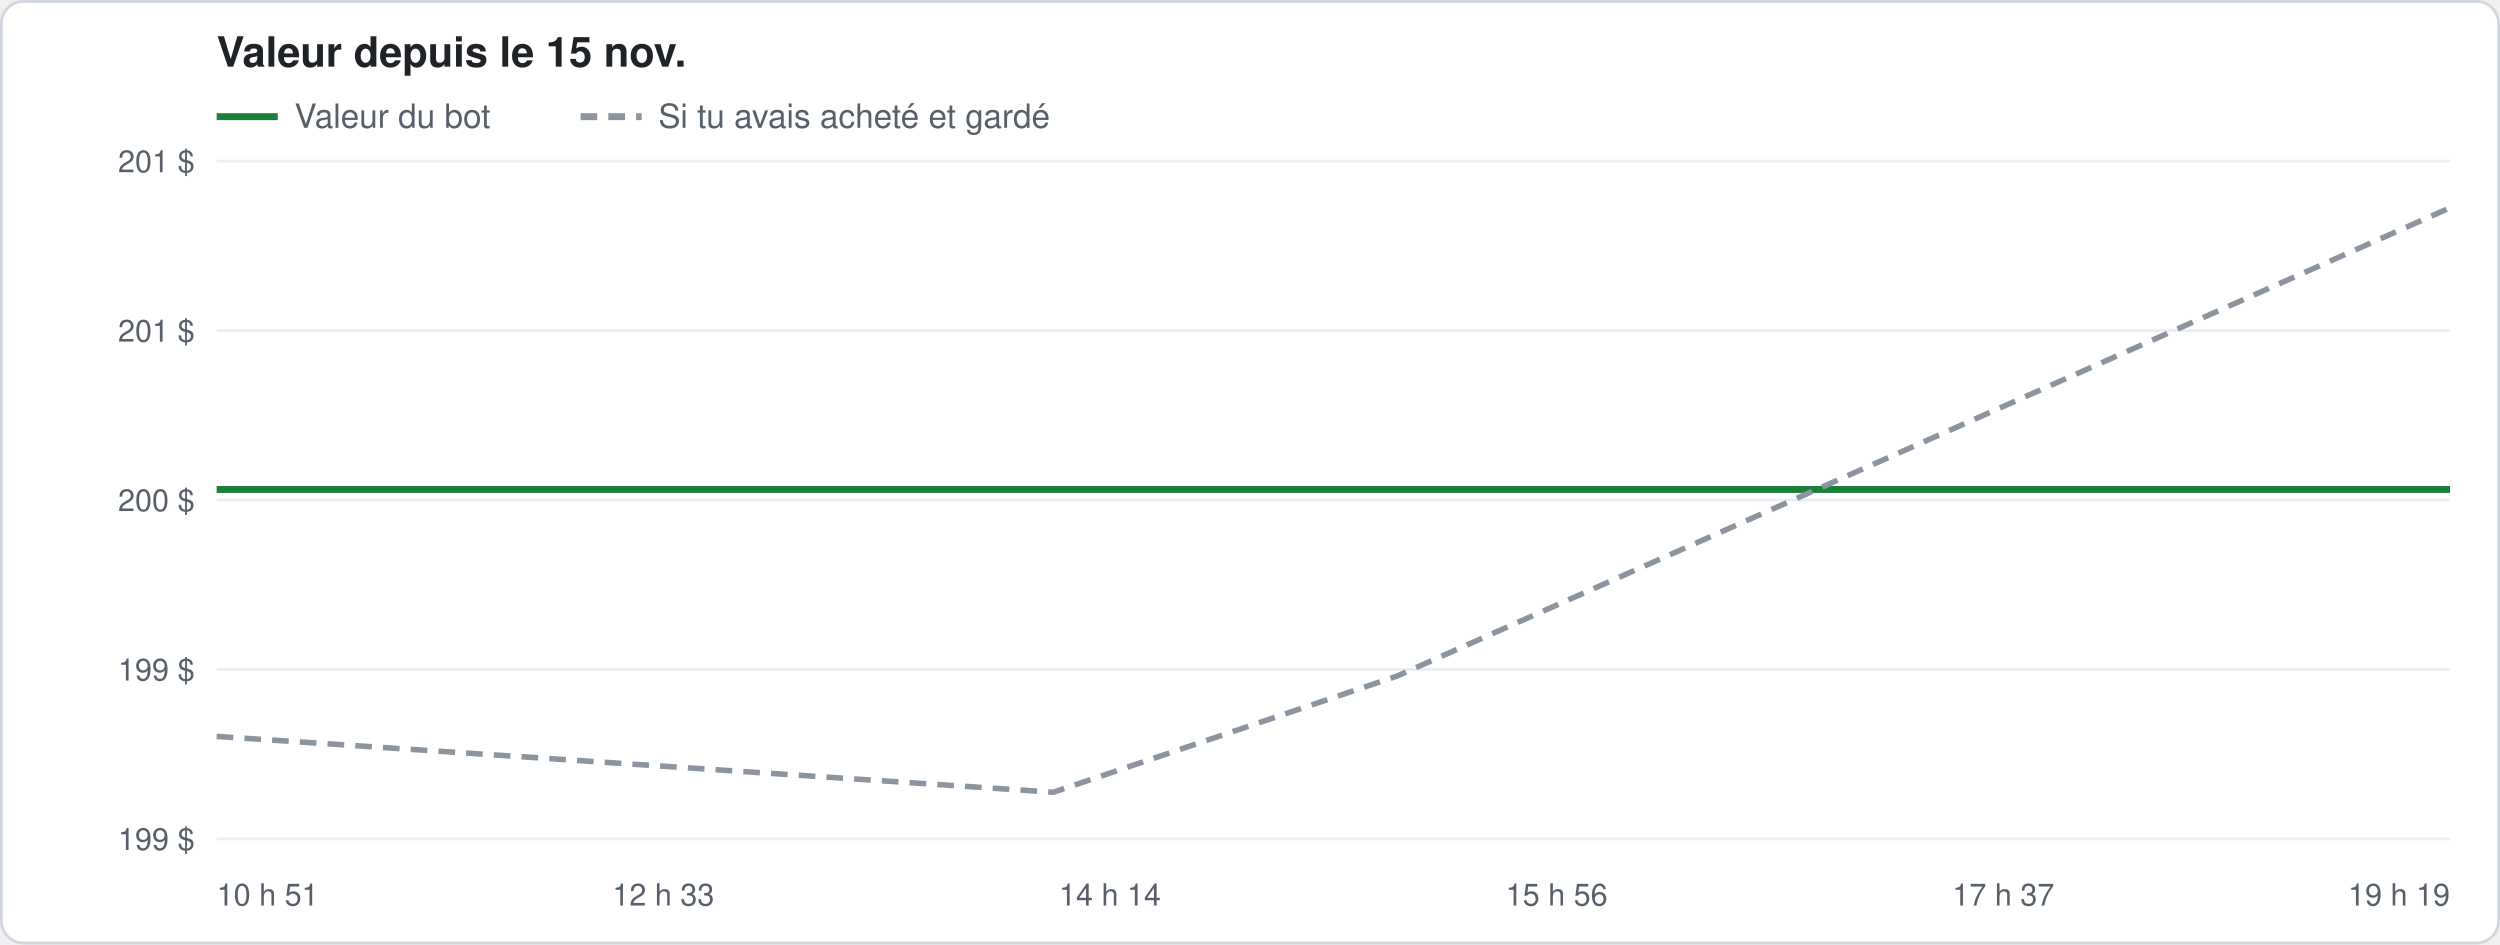
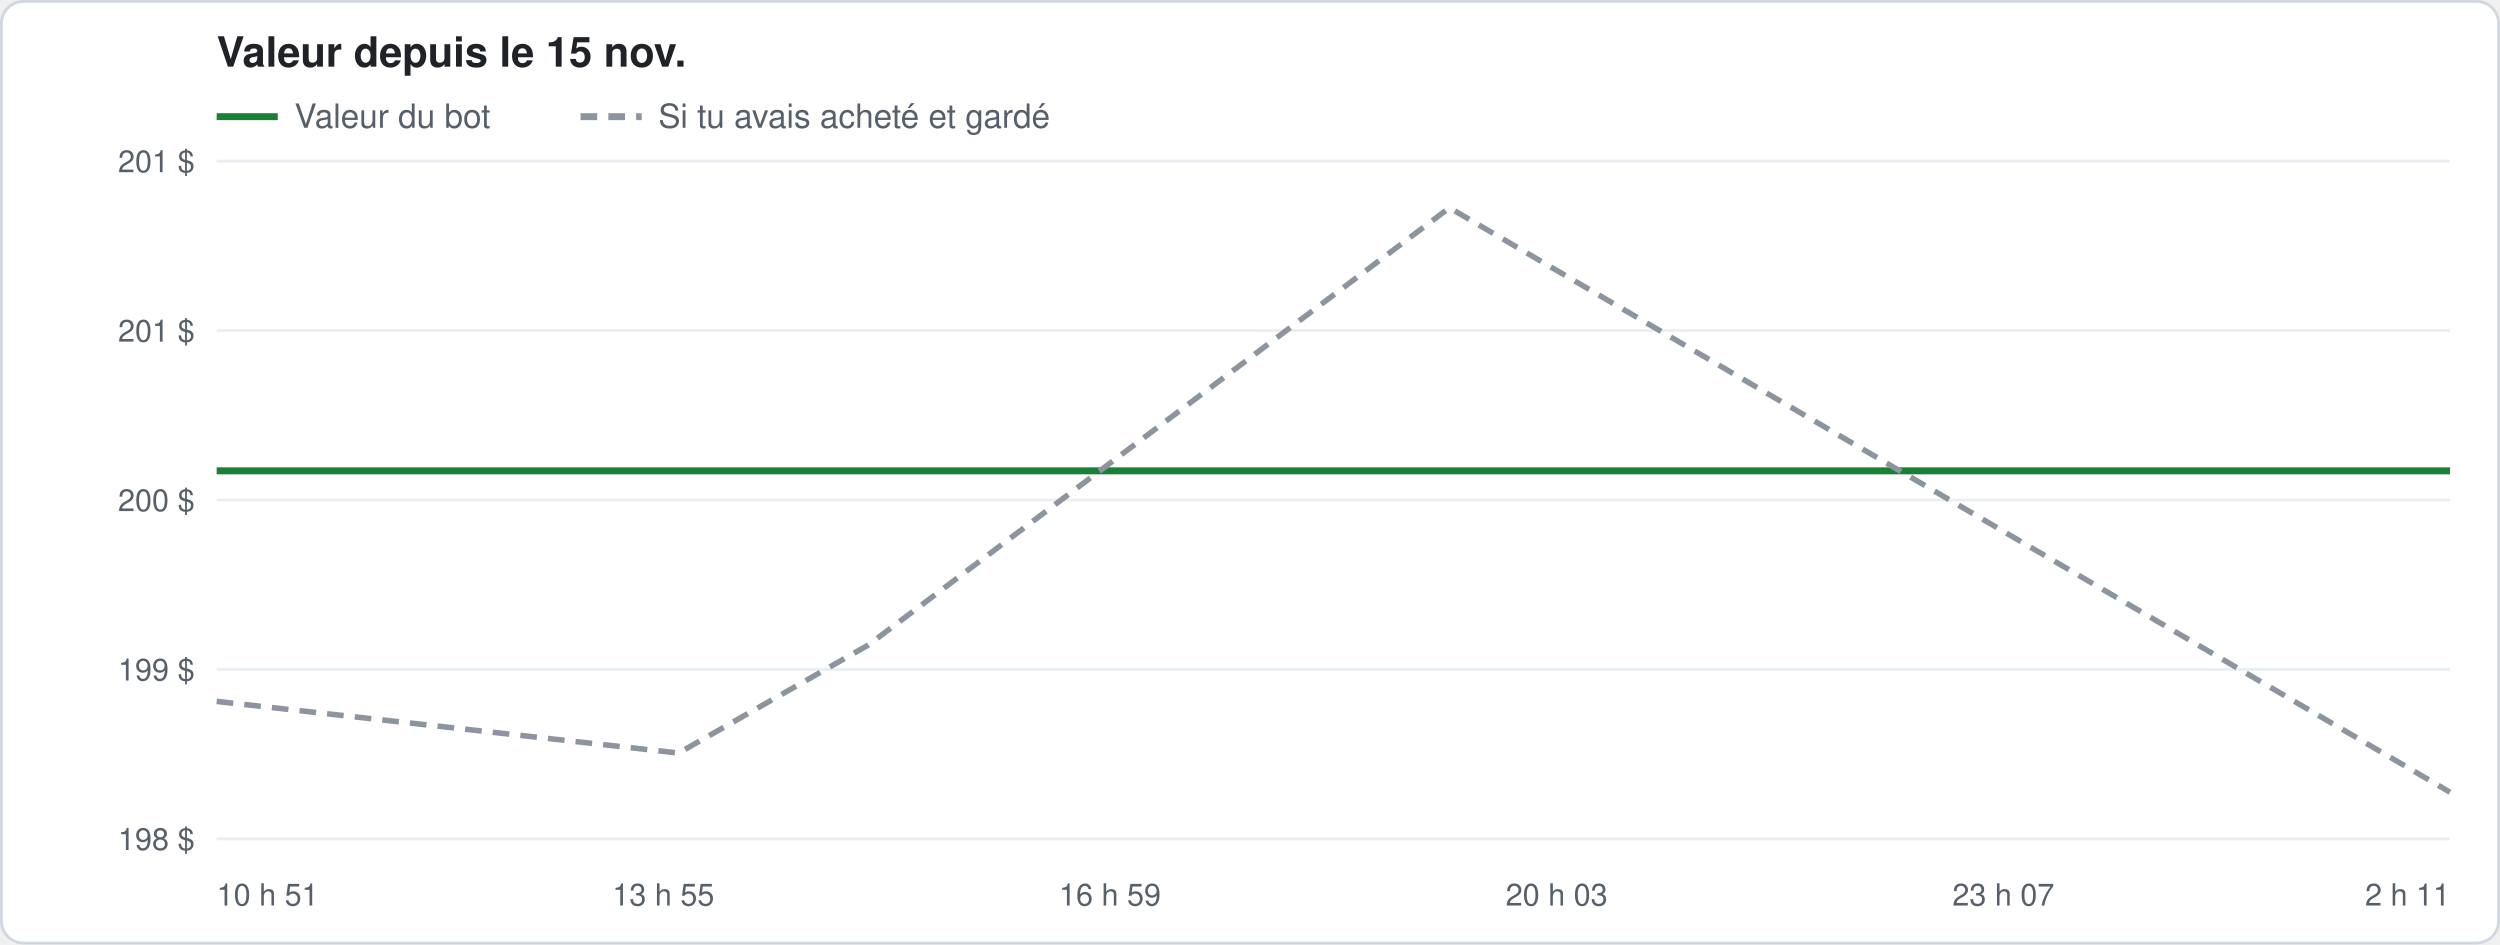
<svg xmlns="http://www.w3.org/2000/svg" width="900" height="340" viewBox="0 0 900 340" font-family="-apple-system, Segoe UI, Helvetica, Arial, sans-serif">
  <rect x="0.5" y="0.5" width="899" height="339" rx="8" fill="#ffffff" stroke="#d0d7de" />
  <text x="78" y="24" font-size="15" font-weight="600" fill="#1f2328">Valeur depuis le 15 nov.</text>
  <line x1="78" y1="42" x2="100" y2="42" stroke="#1a7f37" stroke-width="2.5" />
  <text x="106" y="46" font-size="12" fill="#57606a">Valeur du bot</text>
  <line x1="209" y1="42" x2="231" y2="42" stroke="#8c959f" stroke-width="2.5" stroke-dasharray="6 4" />
  <text x="237" y="46" font-size="12" fill="#57606a">Si tu avais acheté et gardé</text>
  <line x1="78" y1="302.0" x2="882" y2="302.0" stroke="#eaeef2" />
-   <text x="70" y="306.0" font-size="11" fill="#57606a" text-anchor="end">199 $</text>
+   <text x="70" y="306.0" font-size="11" fill="#57606a" text-anchor="end">198 $</text>
  <line x1="78" y1="241.0" x2="882" y2="241.0" stroke="#eaeef2" />
  <text x="70" y="245.0" font-size="11" fill="#57606a" text-anchor="end">199 $</text>
  <line x1="78" y1="180.0" x2="882" y2="180.0" stroke="#eaeef2" />
  <text x="70" y="184.0" font-size="11" fill="#57606a" text-anchor="end">200 $</text>
  <line x1="78" y1="119.0" x2="882" y2="119.0" stroke="#eaeef2" />
  <text x="70" y="123.0" font-size="11" fill="#57606a" text-anchor="end">201 $</text>
  <line x1="78" y1="58.0" x2="882" y2="58.0" stroke="#eaeef2" />
  <text x="70" y="62.0" font-size="11" fill="#57606a" text-anchor="end">201 $</text>
  <text x="78.0" y="326" font-size="11" fill="#57606a" text-anchor="start">10 h 51</text>
-   <text x="238.8" y="326" font-size="11" fill="#57606a" text-anchor="middle">12 h 33</text>
-   <text x="399.6" y="326" font-size="11" fill="#57606a" text-anchor="middle">14 h 14</text>
-   <text x="560.4" y="326" font-size="11" fill="#57606a" text-anchor="middle">15 h 56</text>
-   <text x="721.2" y="326" font-size="11" fill="#57606a" text-anchor="middle">17 h 37</text>
-   <text x="882.0" y="326" font-size="11" fill="#57606a" text-anchor="end">19 h 19</text>
-   <polyline points="78.0,176.2 379.2,176.2 502.9,176.2 882.0,176.2" fill="none" stroke="#1a7f37" stroke-width="2.5" stroke-linejoin="round" />
-   <polyline points="78.0,265.1 379.2,285.2 502.9,243.4 882.0,74.8" fill="none" stroke="#8c959f" stroke-width="2" stroke-linejoin="round" stroke-dasharray="6 4" />
+   <text x="238.8" y="326" font-size="11" fill="#57606a" text-anchor="middle">13 h 55</text>
+   <text x="399.6" y="326" font-size="11" fill="#57606a" text-anchor="middle">16 h 59</text>
+   <text x="560.4" y="326" font-size="11" fill="#57606a" text-anchor="middle">20 h 03</text>
+   <text x="721.2" y="326" font-size="11" fill="#57606a" text-anchor="middle">23 h 07</text>
+   <text x="882.0" y="326" font-size="11" fill="#57606a" text-anchor="end">2 h 11</text>
+   <polyline points="78.0,169.5 244.3,169.5 312.6,169.5 521.8,169.5 882.0,169.5" fill="none" stroke="#1a7f37" stroke-width="2.5" stroke-linejoin="round" />
+   <polyline points="78.0,252.5 244.3,271.1 312.6,232.2 521.8,74.8 882.0,285.2" fill="none" stroke="#8c959f" stroke-width="2" stroke-linejoin="round" stroke-dasharray="6 4" />
</svg>
